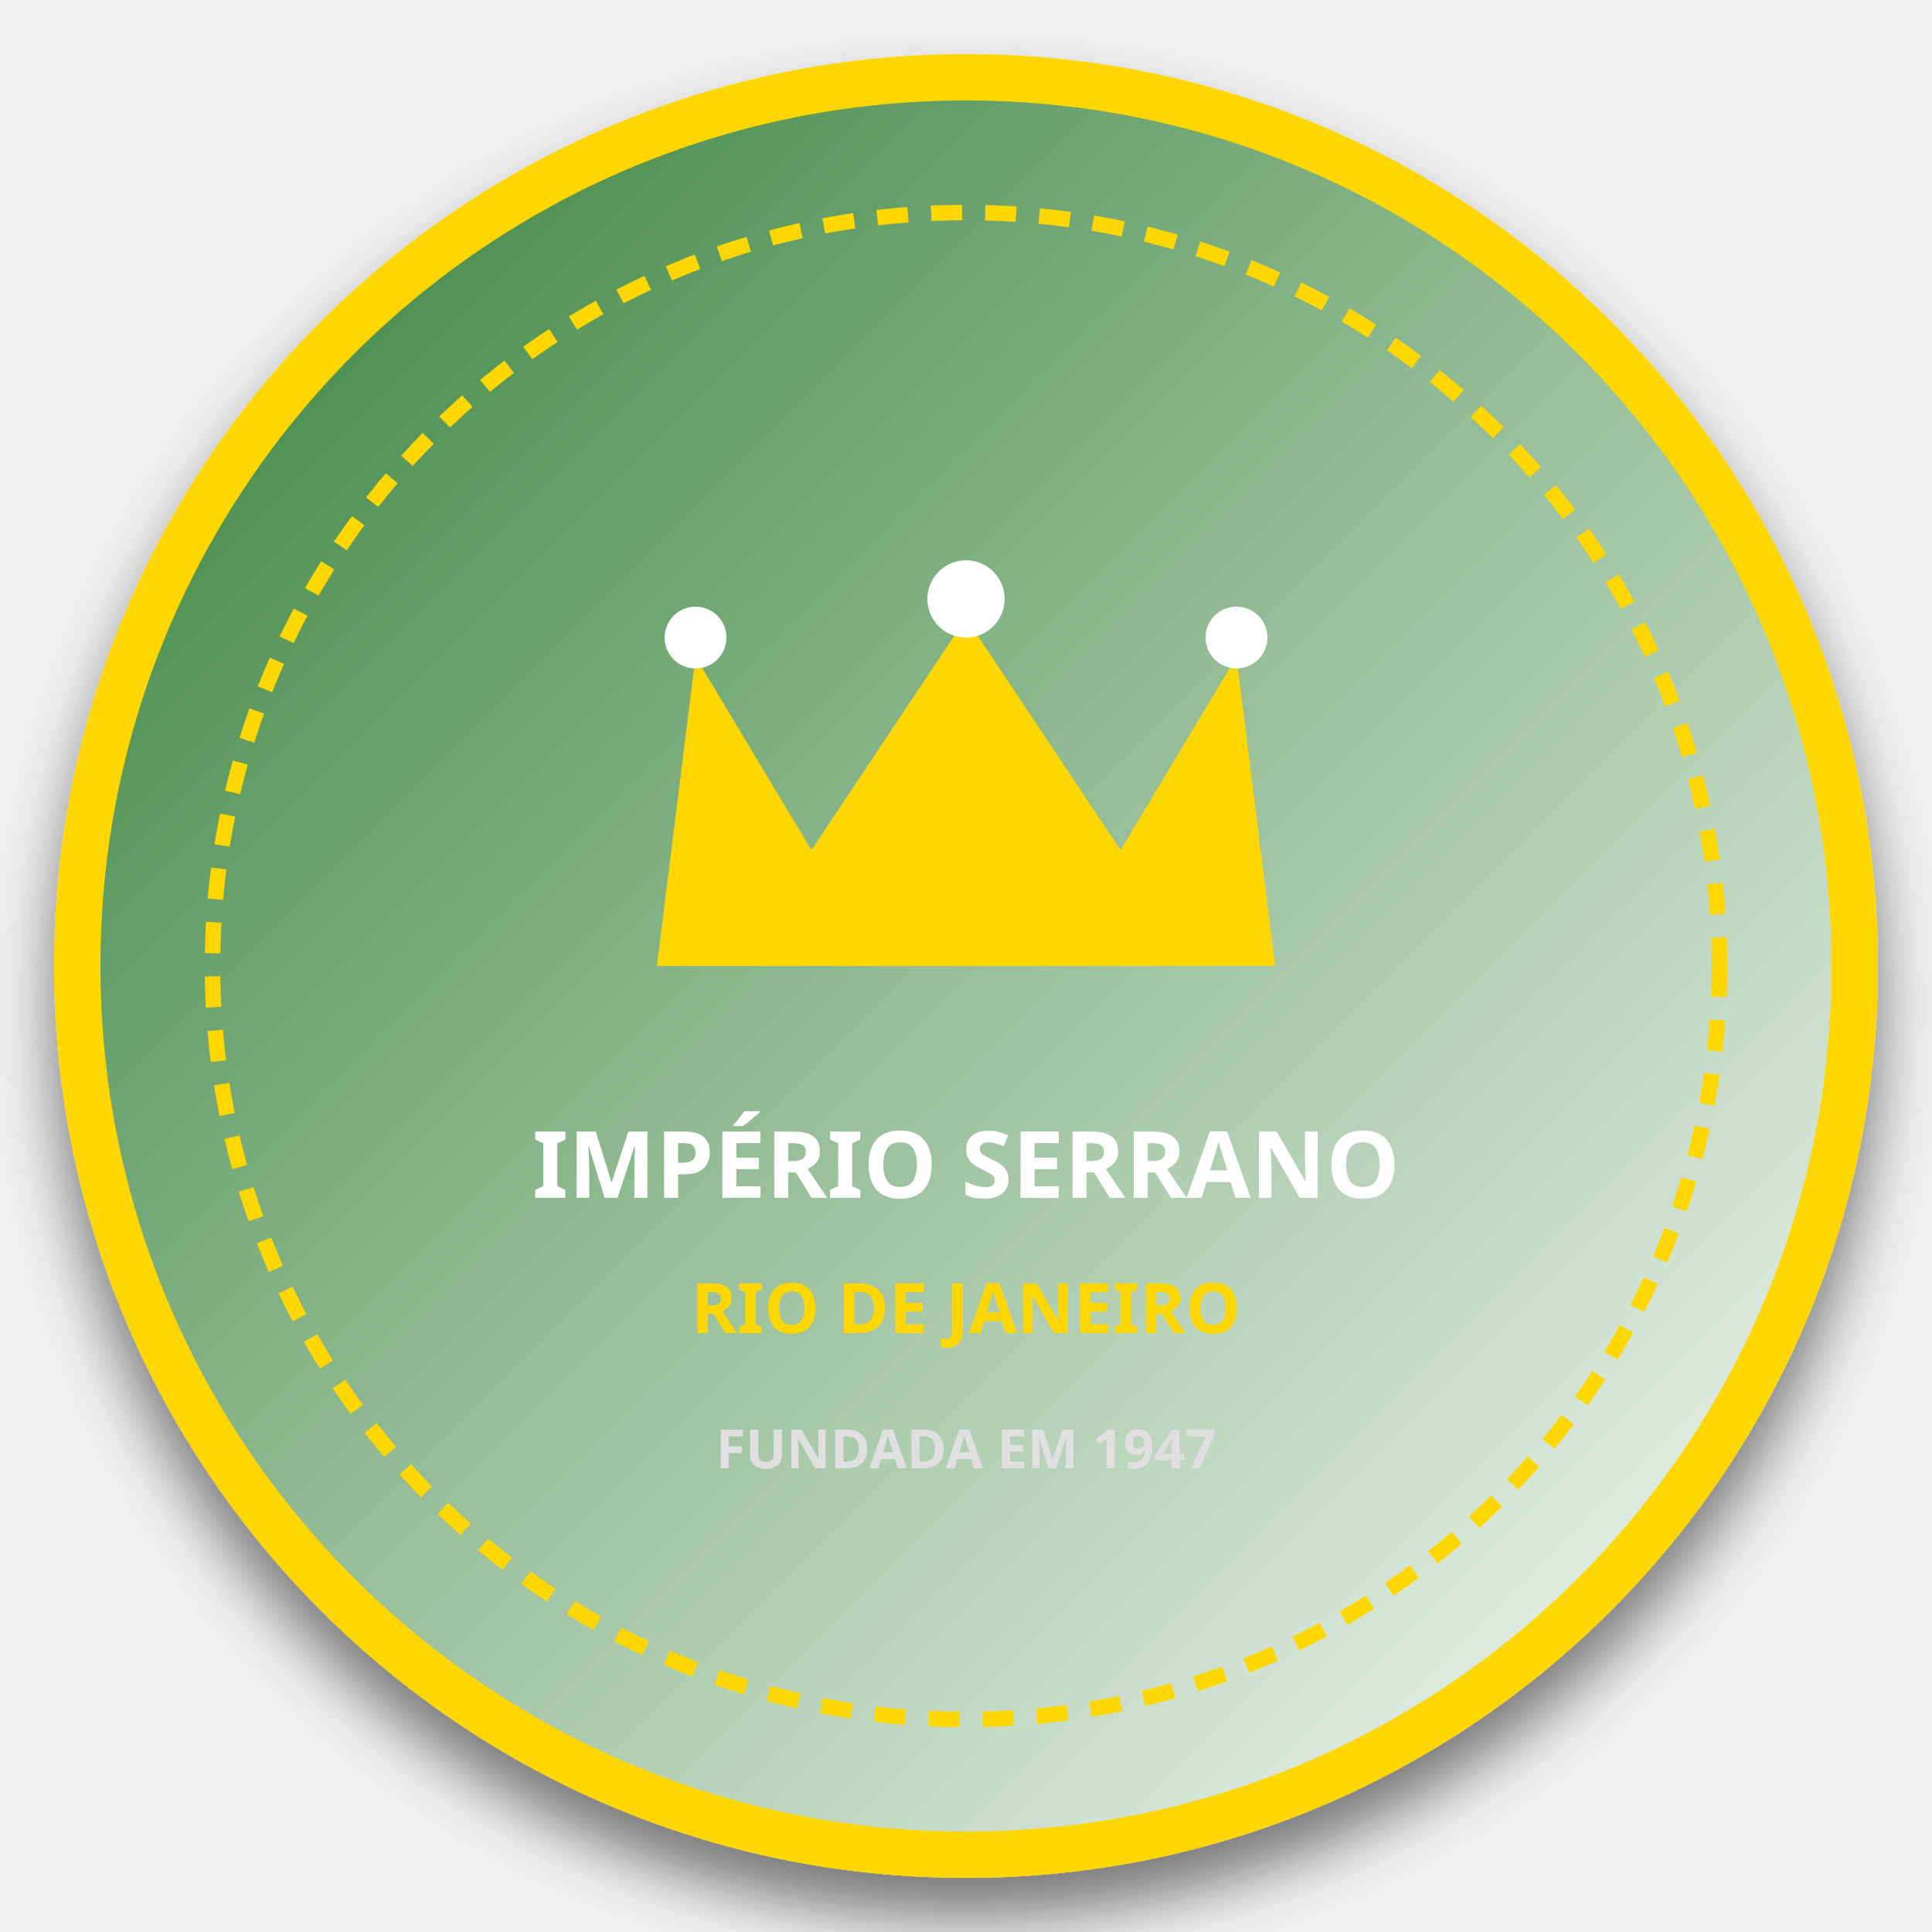
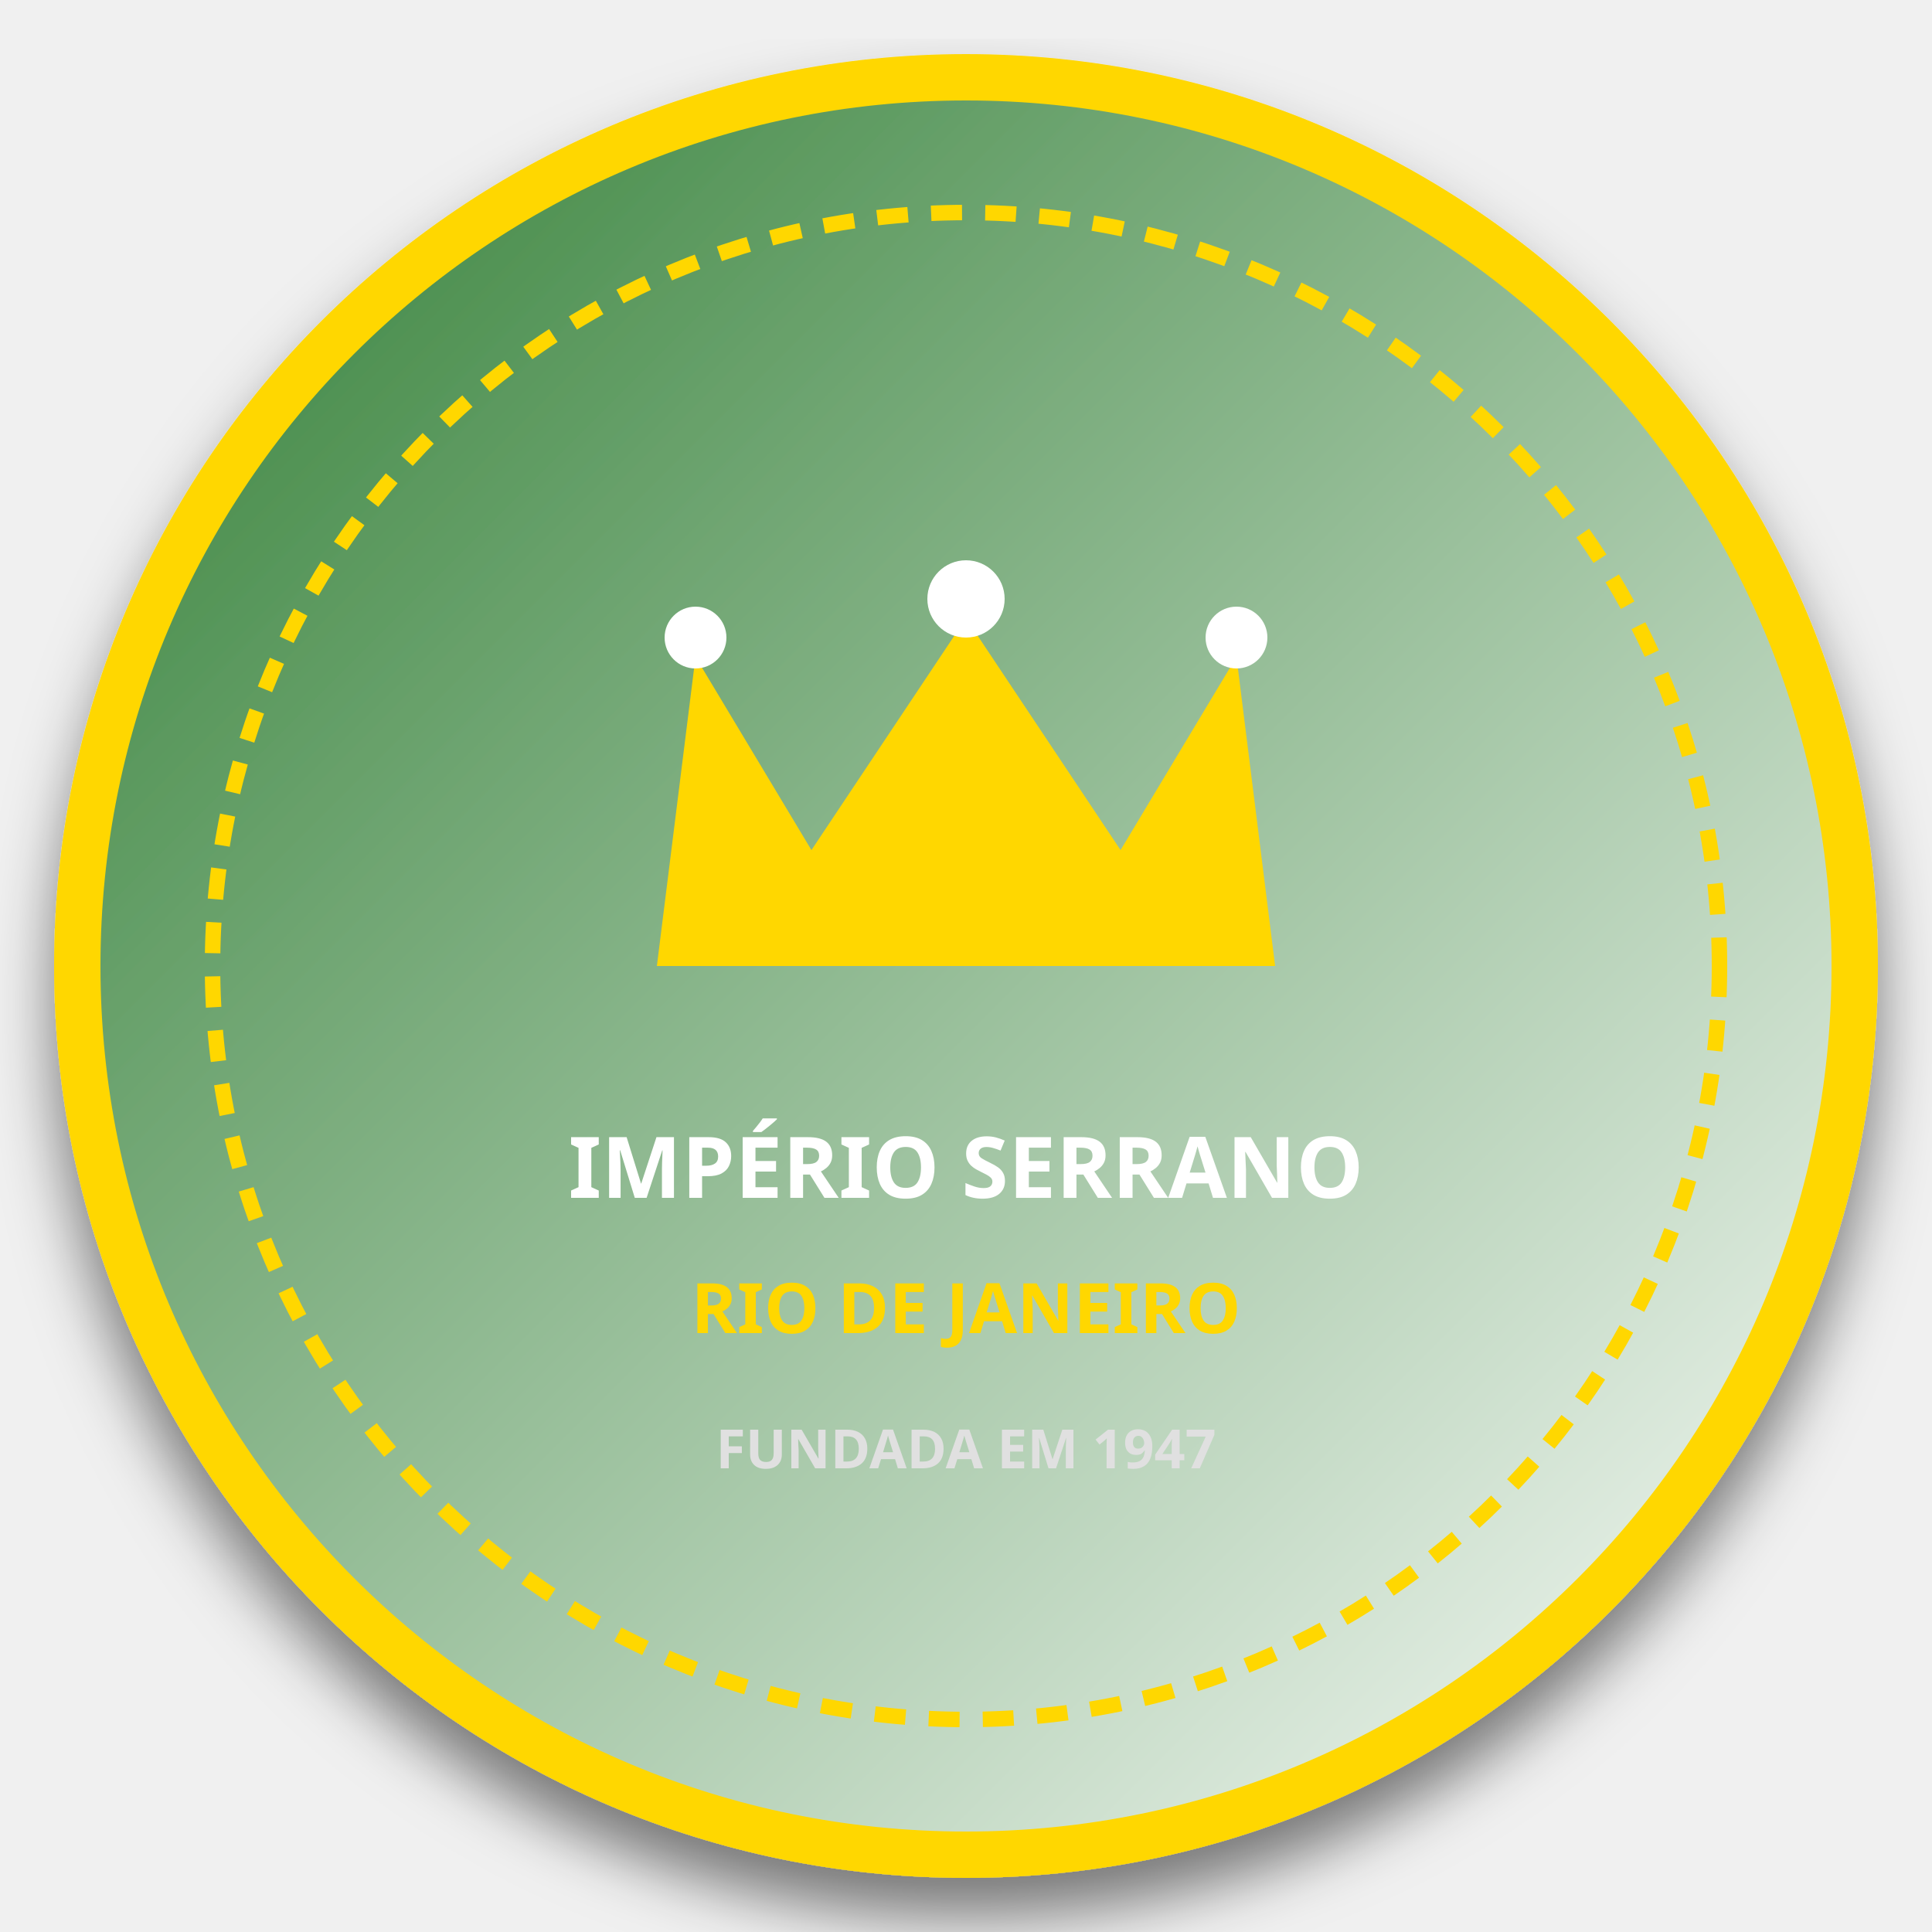
- <svg xmlns="http://www.w3.org/2000/svg" viewBox="0 0 500 500" width="100%" height="100%">
+ <svg xmlns="http://www.w3.org/2000/svg" viewBox="0 0 500 500" width="500" height="500">
  <defs>
    <linearGradient id="bgGrad_imperio-serrano" x1="0%" y1="0%" x2="100%" y2="100%">
      <stop offset="0%" stop-color="#2E7D32" />
      <stop offset="100%" stop-color="#FFFFFF" />
    </linearGradient>
    <filter id="shadow_imperio-serrano" x="-20%" y="-20%" width="140%" height="140%">
      <feDropShadow dx="0" dy="10" stdDeviation="8" flood-color="#000000" flood-opacity="0.5" />
    </filter>
  </defs>
  <circle cx="250" cy="250" r="230" fill="url(#bgGrad_imperio-serrano)" stroke="#FFD700" stroke-width="12" filter="url(#shadow_imperio-serrano)" />
  <circle cx="250" cy="250" r="195" fill="none" stroke="#FFD700" stroke-width="4" stroke-dasharray="8 6" />
  <path d="M 180 170 L 210 220 L 250 160 L 290 220 L 320 170 L 330 250 L 170 250 Z" fill="#FFD700" />
  <circle cx="180" cy="165" r="8" fill="#FFF" />
  <circle cx="250" cy="155" r="10" fill="#FFF" />
  <circle cx="320" cy="165" r="8" fill="#FFF" />
-   <text x="250" y="310" font-family="sans-serif" font-weight="900" font-size="24" fill="#FFFFFF" text-anchor="middle">IMPÉRIO SERRANO</text>
+   <text x="250" y="310" font-family="sans-serif" font-weight="900" font-size="22" fill="#FFFFFF" text-anchor="middle">IMPÉRIO SERRANO</text>
  <text x="250" y="345" font-family="sans-serif" font-weight="700" font-size="18" fill="#FFD700" text-anchor="middle">RIO DE JANEIRO</text>
  <text x="250" y="380" font-family="sans-serif" font-weight="600" font-size="14" fill="#E0E0E0" text-anchor="middle">FUNDADA EM 1947</text>
</svg>
